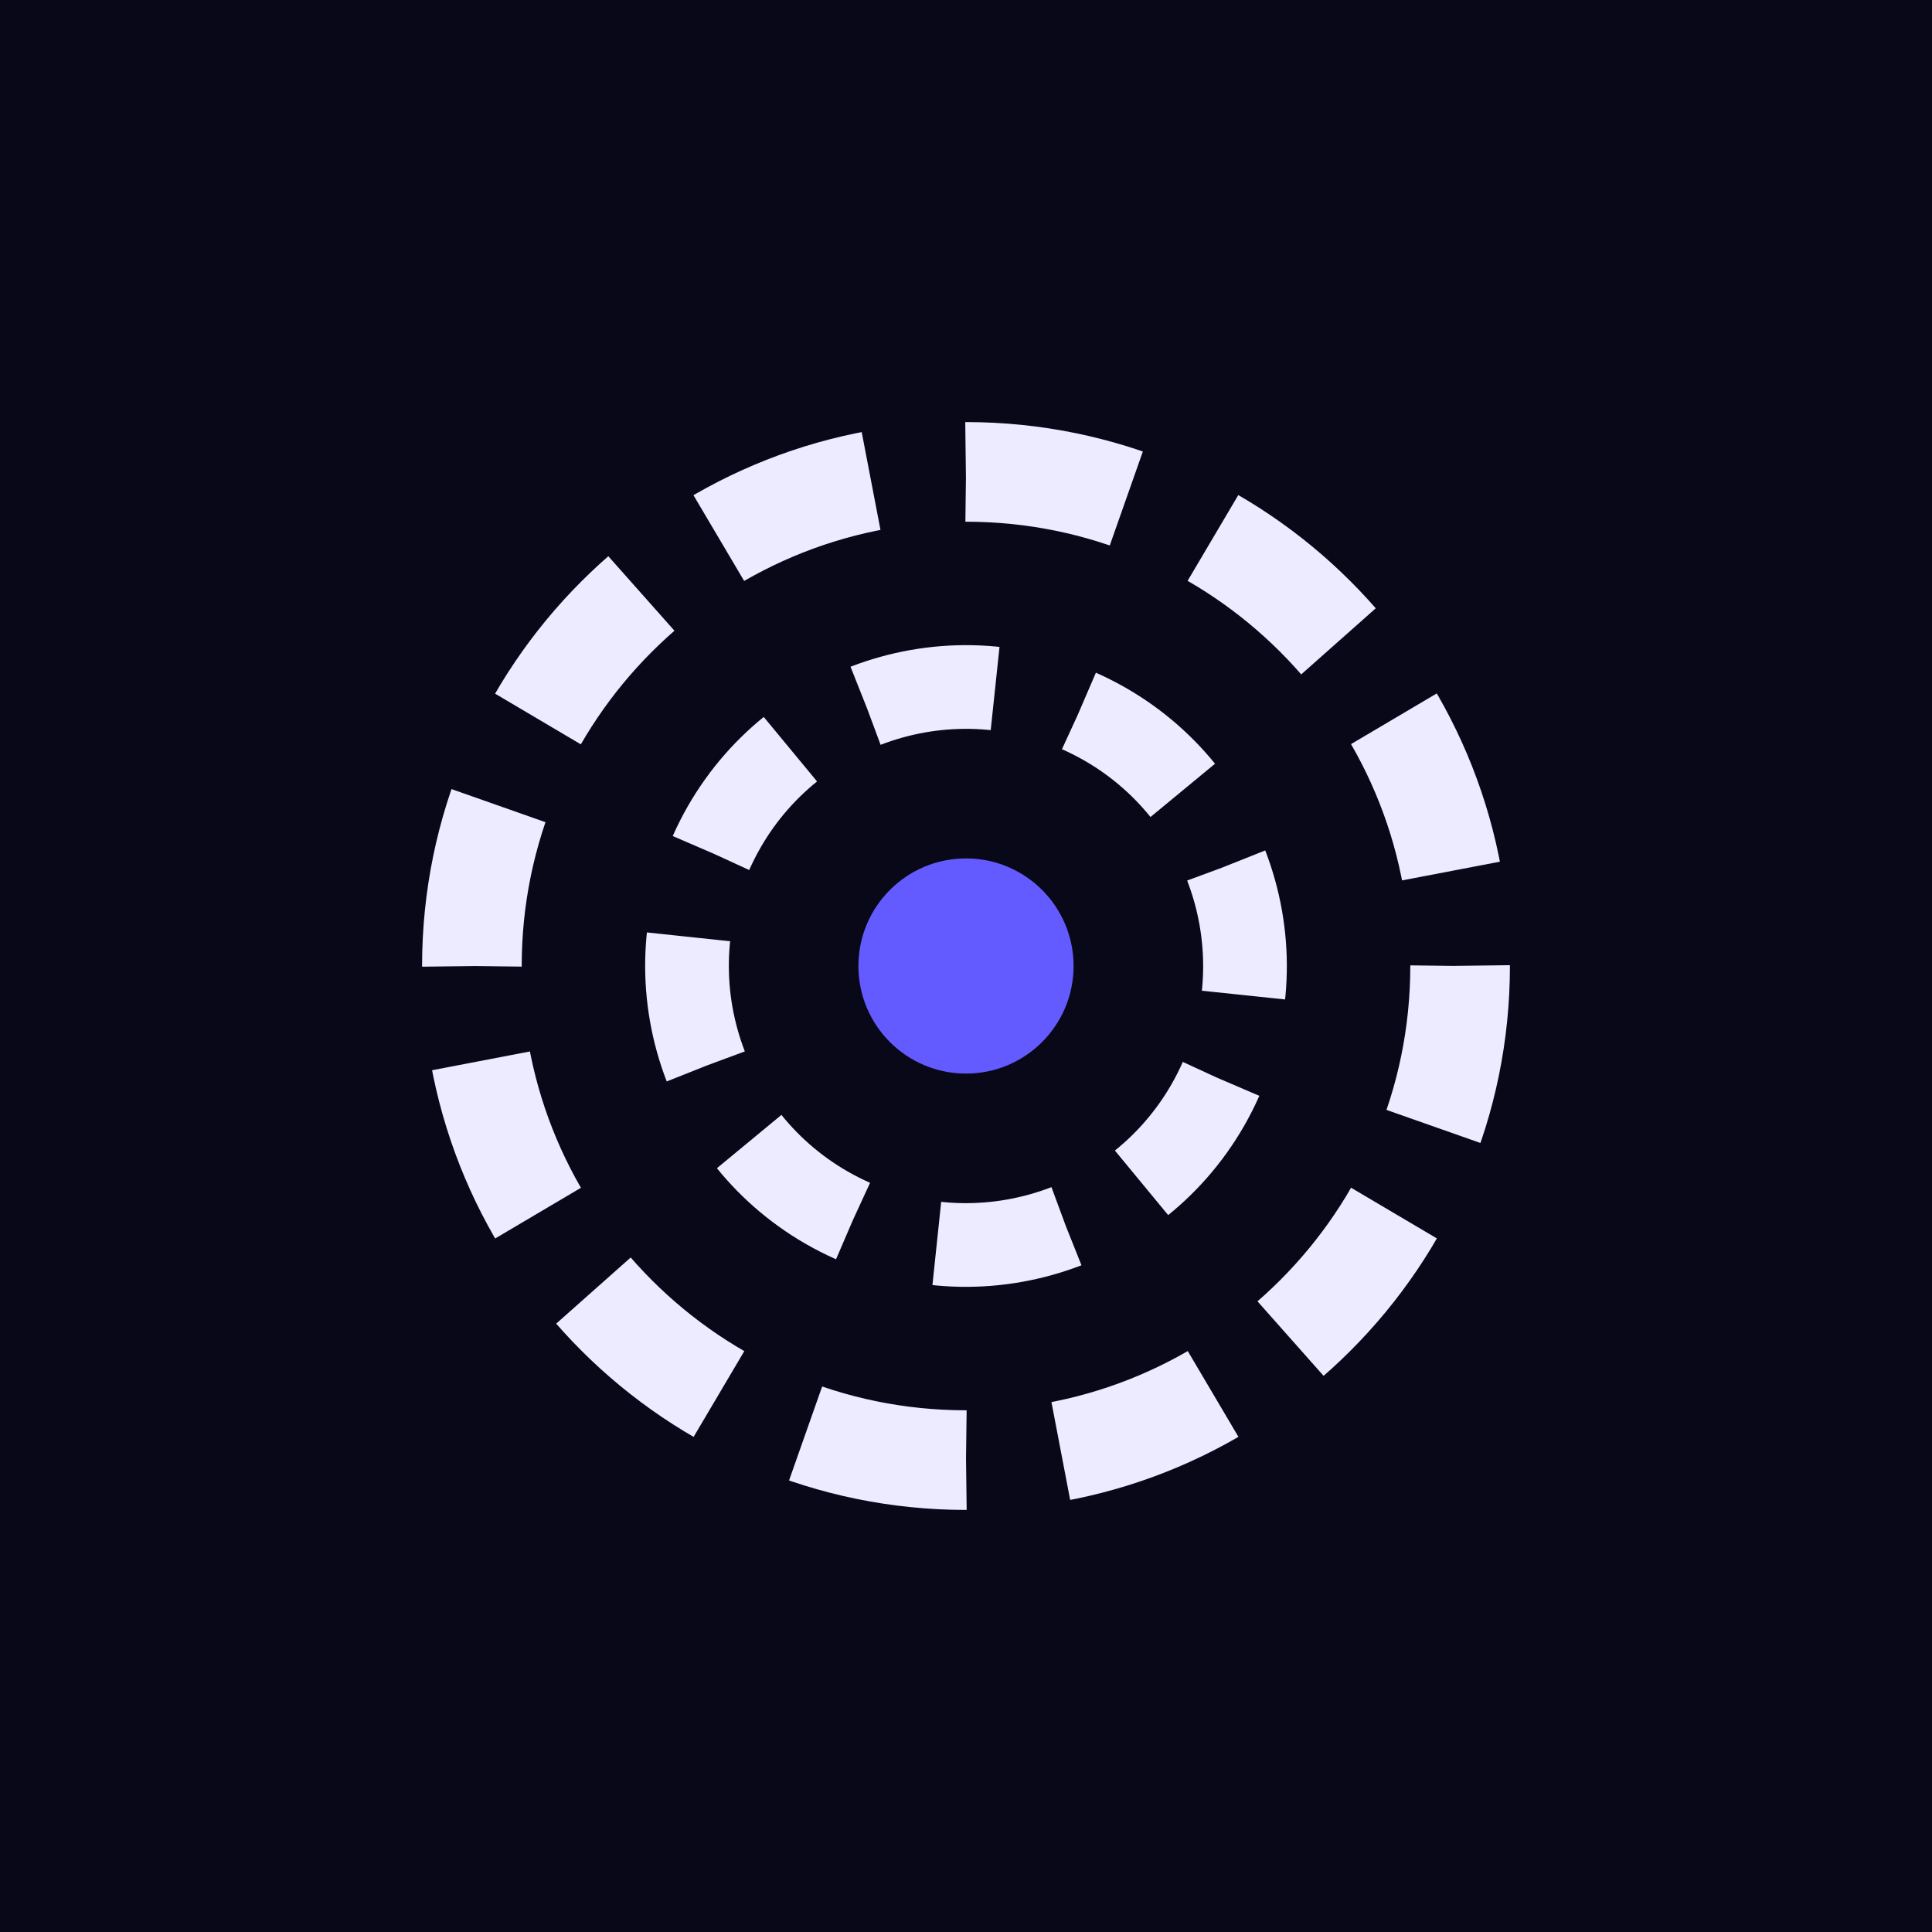
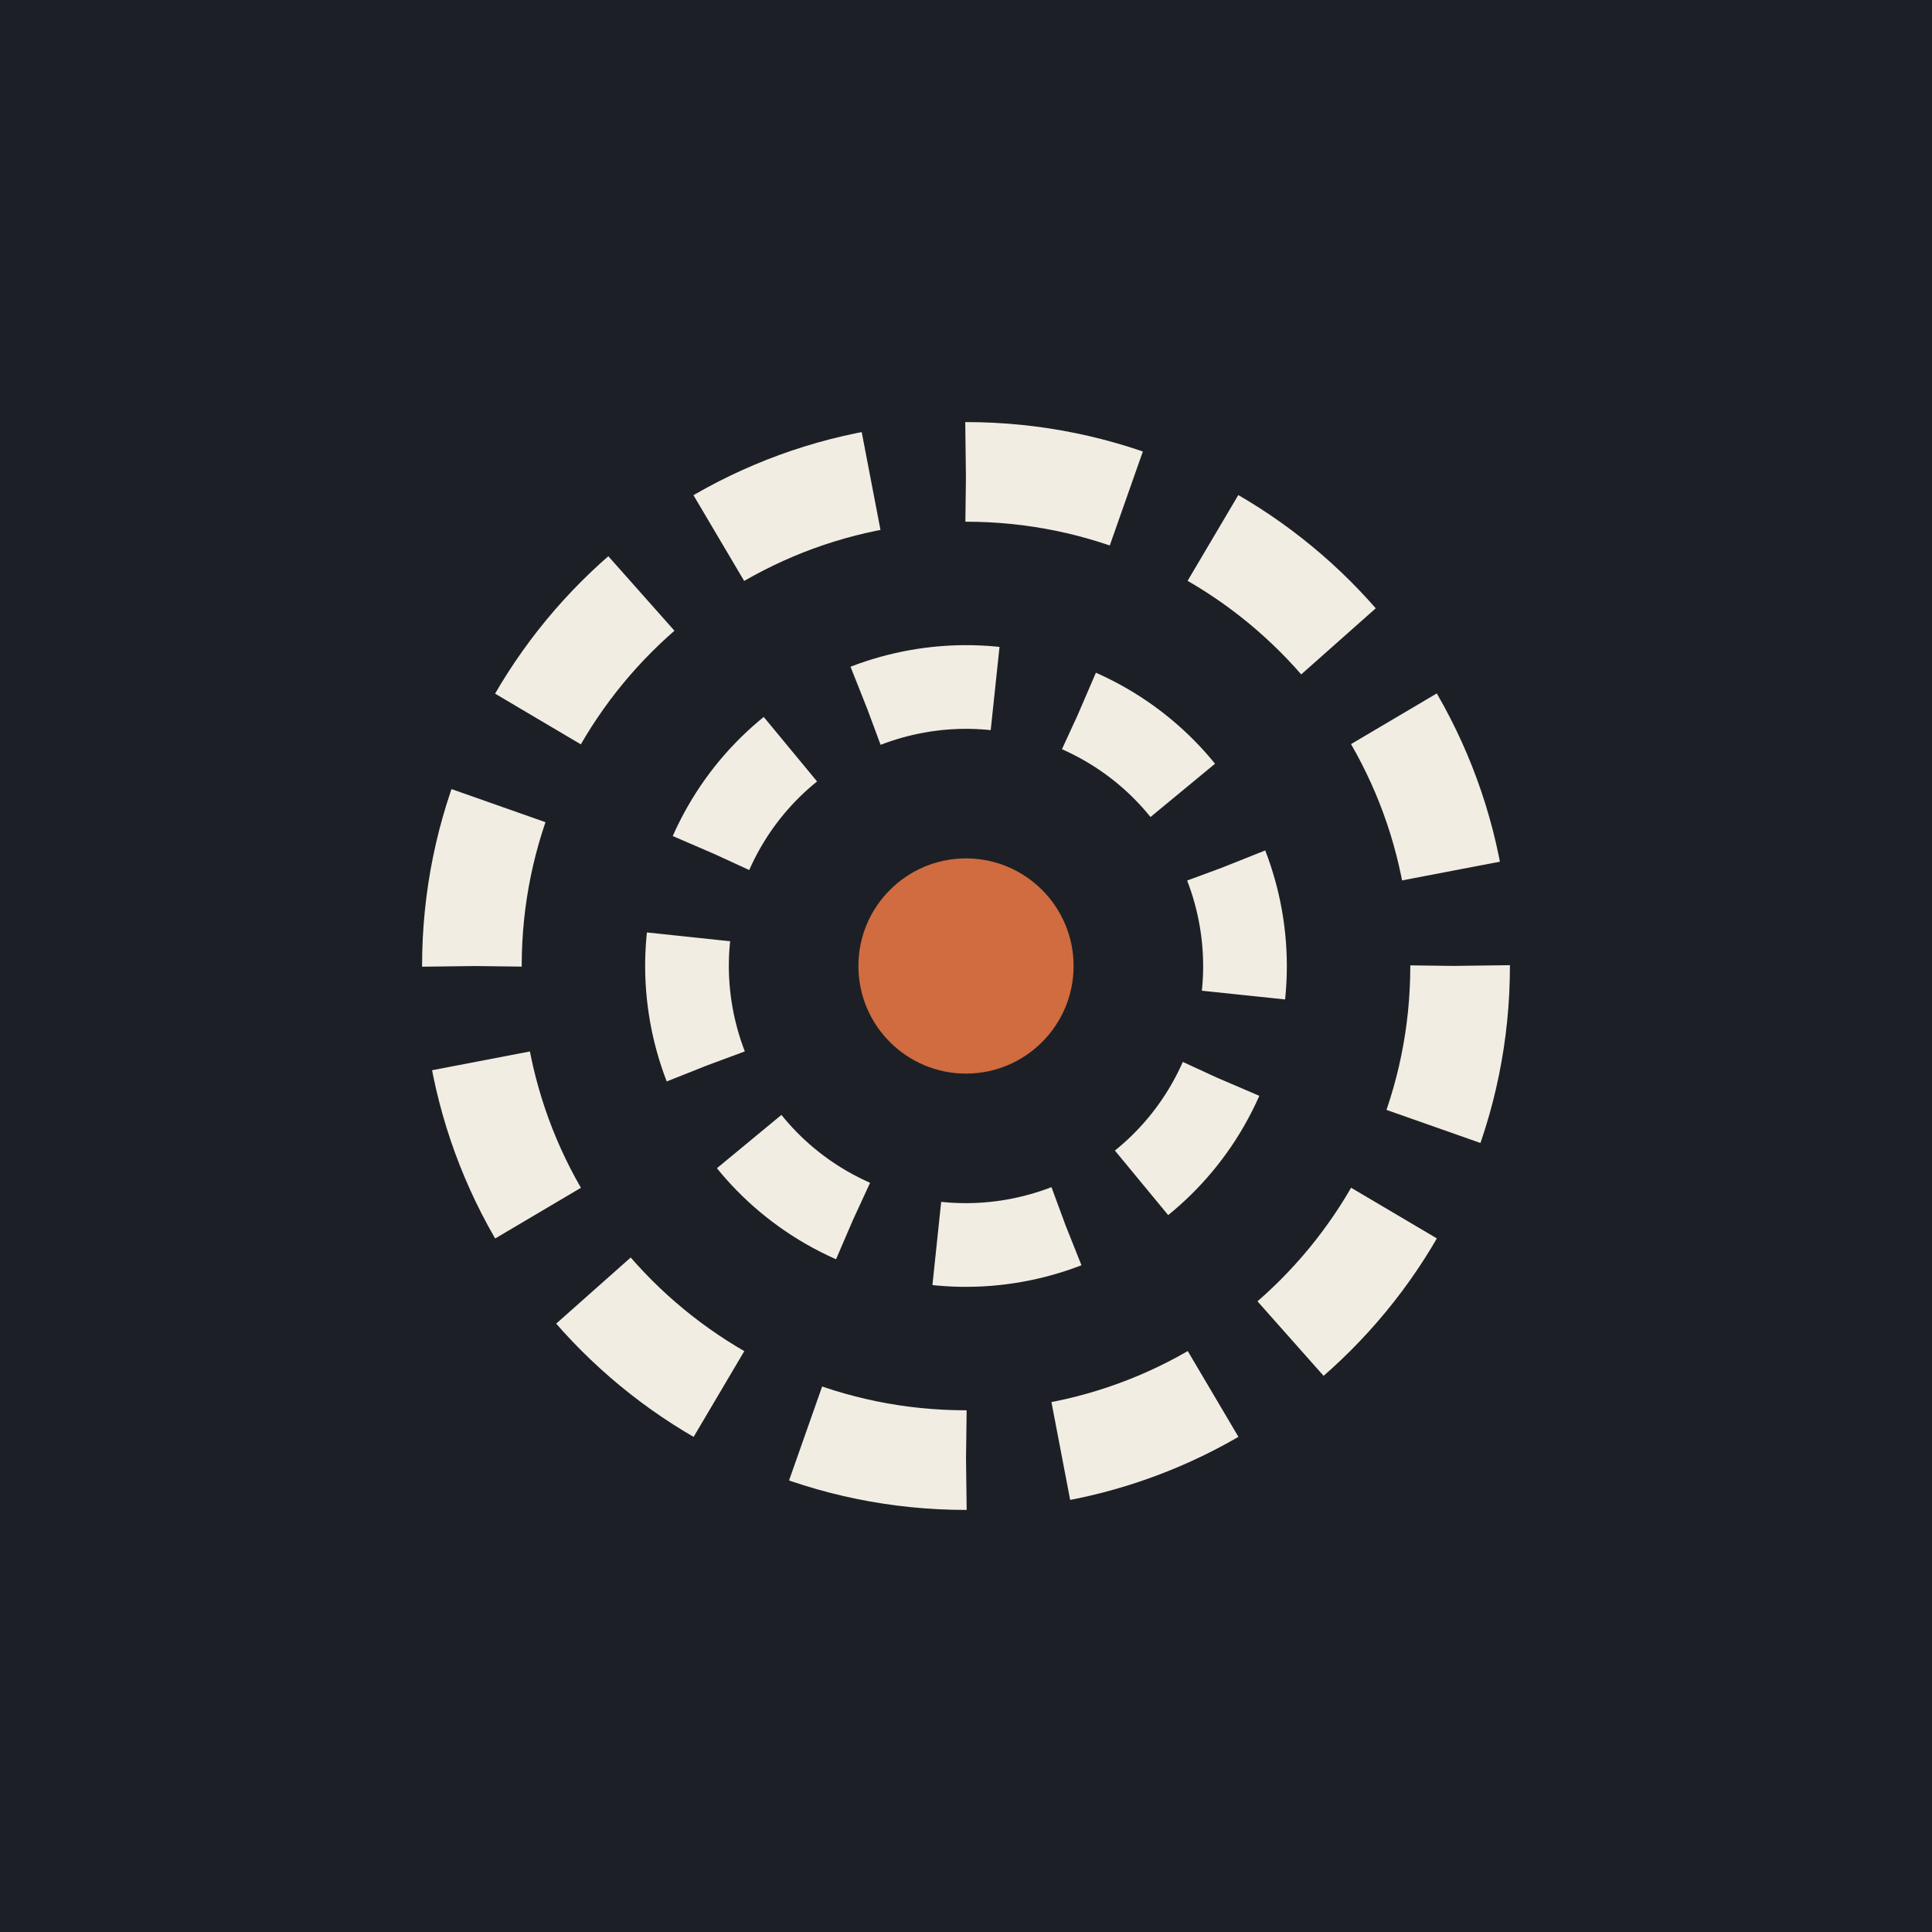
<svg xmlns="http://www.w3.org/2000/svg" viewBox="0 0 32 32">
-   <rect width="32" height="32" fill="#090818" />
+   <rect width="32" height="32" fill="#1C2026" />
  <g transform="translate(16 16) scale(.66) translate(-16 -16)">
-     <circle cx="16" cy="16" r="12.4" fill="none" stroke="#EDEBFF" stroke-width="2.5" stroke-dasharray="4.1 2.393" />
-     <circle cx="16" cy="16" r="7" fill="none" stroke="#EDEBFF" stroke-width="2.1" stroke-dasharray="3.3 2.198" transform="rotate(24 16 16)" />
-     <circle cx="16" cy="16" r="2.7" fill="#635BFF" />
+     <circle cx="16" cy="16" r="12.4" fill="none" stroke="#F2EDE3" stroke-width="2.5" stroke-dasharray="4.1 2.393" />
+     <circle cx="16" cy="16" r="7" fill="none" stroke="#F2EDE3" stroke-width="2.1" stroke-dasharray="3.3 2.198" transform="rotate(24 16 16)" />
+     <circle cx="16" cy="16" r="2.7" fill="#D06C40" />
  </g>
</svg>
